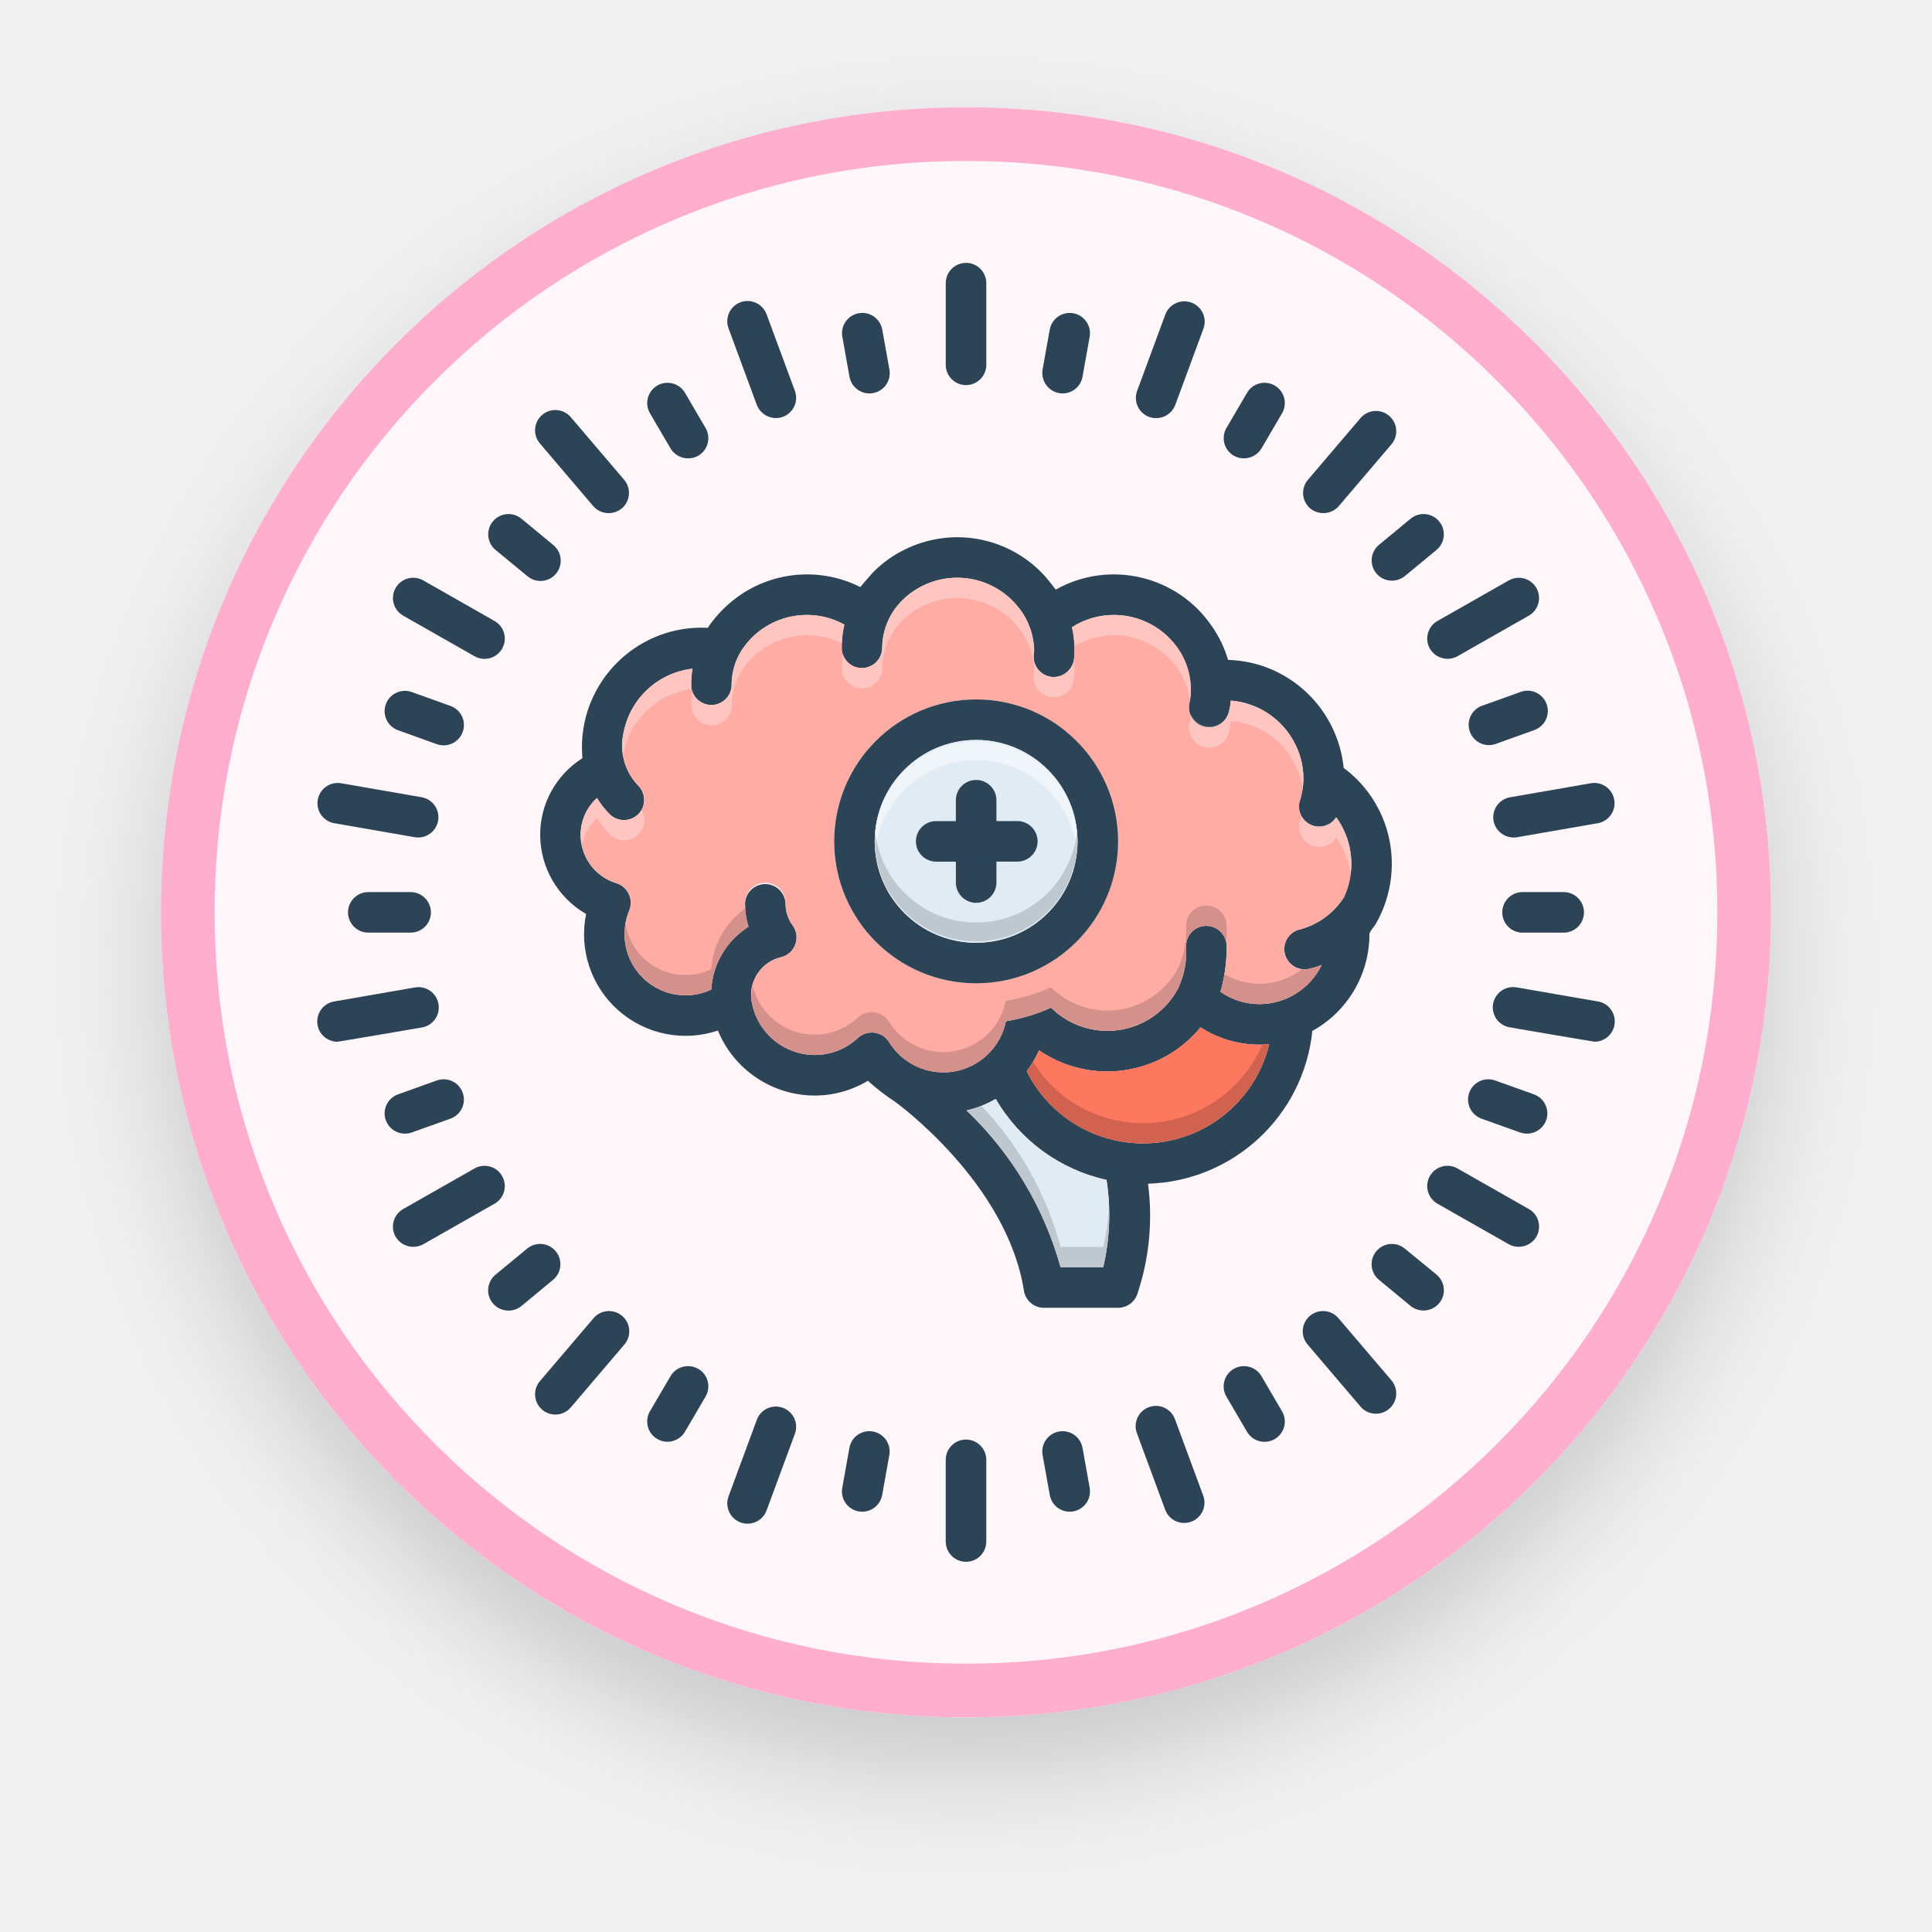
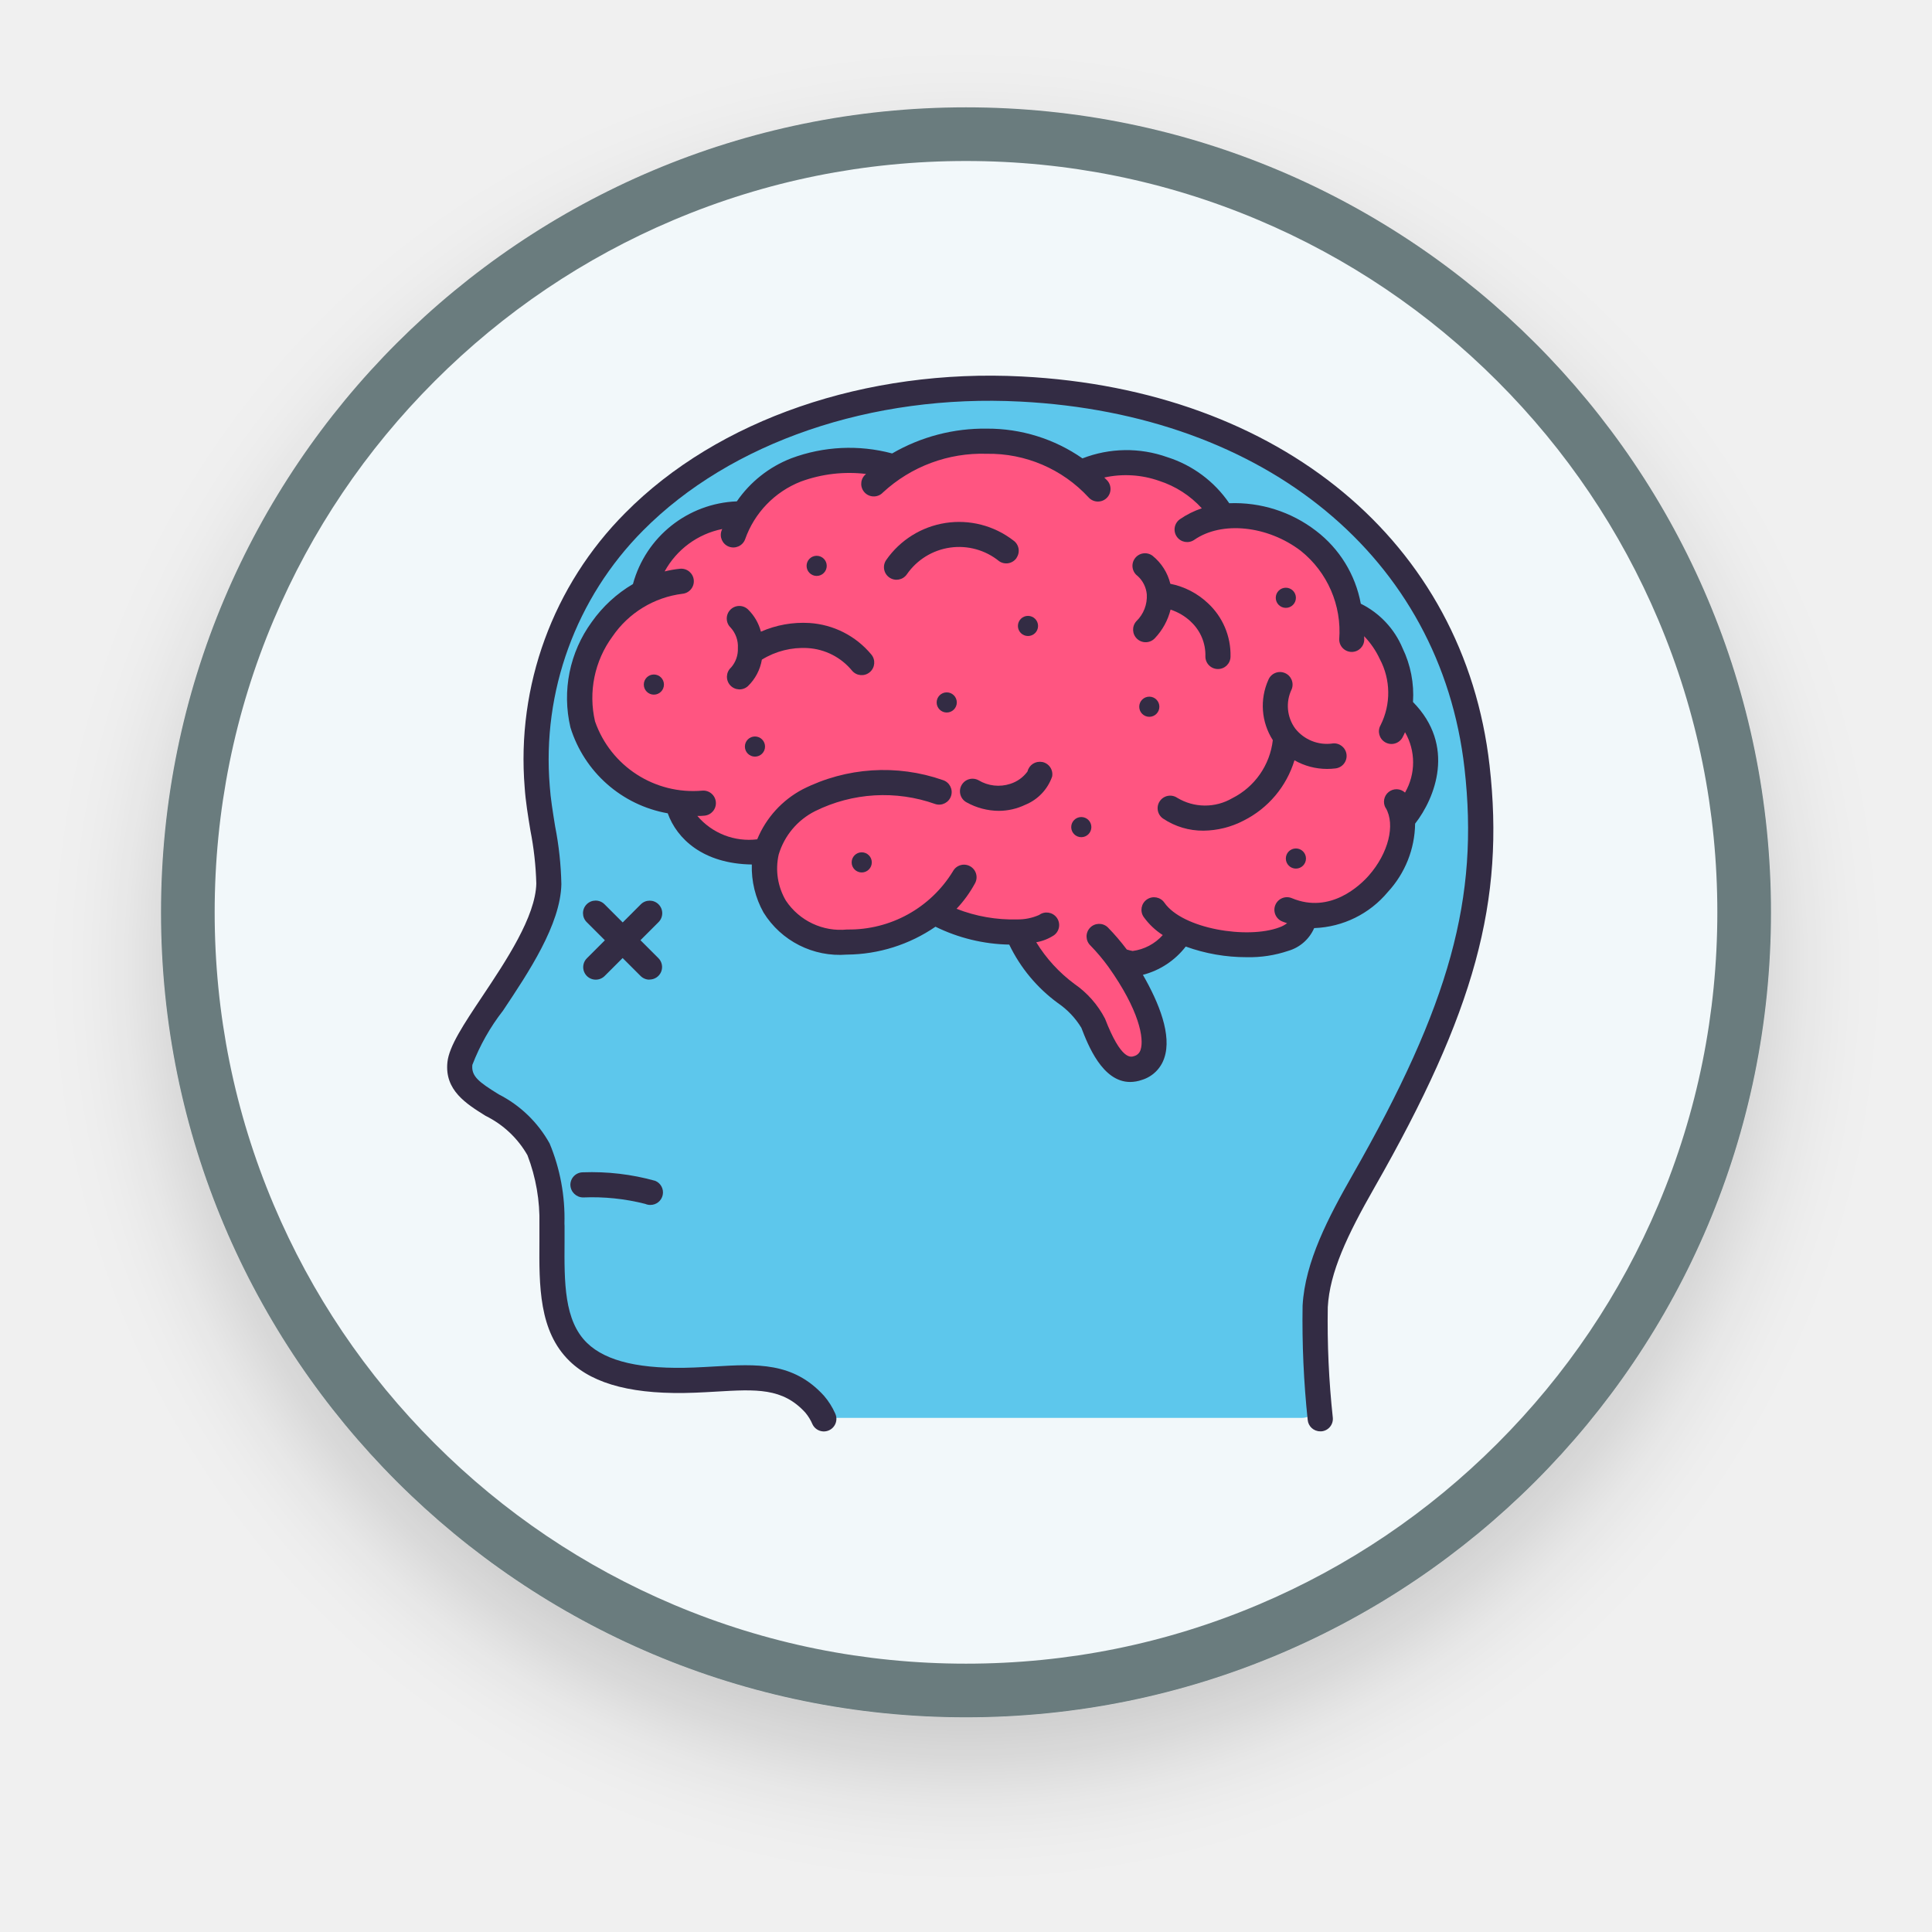
<svg xmlns="http://www.w3.org/2000/svg" width="108" height="108" viewBox="0 0 108 108">
  <defs>
    <filter id="Path_982547" x="0" y="0" width="108" height="108" filterUnits="userSpaceOnUse">
      <feOffset dy="3" input="SourceAlpha" />
      <feGaussianBlur stdDeviation="3" result="blur" />
      <feFlood flood-opacity="0.161" />
      <feComposite operator="in" in2="blur" />
      <feComposite in="SourceGraphic" />
    </filter>
  </defs>
-   <g id="Group_1151823" data-name="Group 1151823" transform="translate(-201 -433)">
-     <g id="Group_1146955" data-name="Group 1146955" transform="translate(210 439)">
-       <g id="Group_1146954" data-name="Group 1146954">
-         <g transform="matrix(1, 0, 0, 1, -9, -6)" filter="url(#Path_982547)">
-           <g id="Path_982547-2" data-name="Path 982547" transform="translate(9 6)" fill="#fff6f9">
-             <path d="M 45 88.5 C 39.127 88.5 33.43 87.35 28.068 85.082 C 22.889 82.891 18.236 79.755 14.241 75.759 C 10.245 71.764 7.109 67.111 4.918 61.932 C 2.65 56.57 1.5 50.873 1.5 45 C 1.5 39.127 2.65 33.43 4.918 28.068 C 7.109 22.889 10.245 18.236 14.241 14.241 C 18.236 10.245 22.889 7.109 28.068 4.918 C 33.43 2.65 39.127 1.5 45 1.5 C 50.873 1.5 56.57 2.65 61.932 4.918 C 67.111 7.109 71.764 10.245 75.759 14.241 C 79.755 18.236 82.891 22.889 85.082 28.068 C 87.35 33.43 88.5 39.127 88.5 45 C 88.5 50.873 87.35 56.57 85.082 61.932 C 82.891 67.111 79.755 71.764 75.759 75.759 C 71.764 79.755 67.111 82.891 61.932 85.082 C 56.57 87.35 50.873 88.5 45 88.5 Z" stroke="none" />
-             <path d="M 45 3 C 39.329 3 33.829 4.11 28.653 6.299 C 23.652 8.415 19.16 11.443 15.302 15.302 C 11.443 19.16 8.415 23.652 6.299 28.653 C 4.11 33.829 3 39.329 3 45 C 3 50.671 4.11 56.171 6.299 61.347 C 8.415 66.348 11.443 70.84 15.302 74.698 C 19.16 78.557 23.652 81.585 28.653 83.701 C 33.829 85.89 39.329 87 45 87 C 50.671 87 56.171 85.89 61.347 83.701 C 66.348 81.585 70.84 78.557 74.698 74.698 C 78.557 70.84 81.585 66.348 83.701 61.347 C 85.89 56.171 87 50.671 87 45 C 87 39.329 85.89 33.829 83.701 28.653 C 81.585 23.652 78.557 19.16 74.698 15.302 C 70.84 11.443 66.348 8.415 61.347 6.299 C 56.171 4.11 50.671 3 45 3 M 45 0 C 69.853 0 90 20.147 90 45 C 90 69.853 69.853 90 45 90 C 20.147 90 0 69.853 0 45 C 0 20.147 20.147 0 45 0 Z" stroke="none" fill="#ffaece" />
+   <g id="Group_1154092" data-name="Group 1154092" transform="translate(-195 -840)">
+     <g id="Group_1153117" data-name="Group 1153117" transform="translate(0 -2)">
+       <g id="Group_1149598" data-name="Group 1149598" transform="translate(21 644)">
+         <g id="Group_1148770" data-name="Group 1148770" transform="translate(-27 -2583)">
+           <g id="Group_1146954" data-name="Group 1146954" transform="translate(-415 -1202)">
+             <g transform="matrix(1, 0, 0, 1, 616, 3983)" filter="url(#Path_982547)">
+               <g id="Path_982547-2" data-name="Path 982547" transform="translate(9 6)" fill="#f2f8fa">
+                 <path d="M 45 88.5 C 39.127 88.5 33.43 87.35 28.068 85.082 C 22.889 82.891 18.236 79.755 14.241 75.759 C 10.245 71.764 7.109 67.111 4.918 61.932 C 2.65 56.57 1.5 50.873 1.5 45 C 1.5 39.127 2.65 33.43 4.918 28.068 C 7.109 22.889 10.245 18.236 14.241 14.241 C 18.236 10.245 22.889 7.109 28.068 4.918 C 33.43 2.65 39.127 1.5 45 1.5 C 50.873 1.5 56.57 2.65 61.932 4.918 C 67.111 7.109 71.764 10.245 75.759 14.241 C 79.755 18.236 82.891 22.889 85.082 28.068 C 87.35 33.43 88.5 39.127 88.5 45 C 88.5 50.873 87.35 56.57 85.082 61.932 C 82.891 67.111 79.755 71.764 75.759 75.759 C 71.764 79.755 67.111 82.891 61.932 85.082 C 56.57 87.35 50.873 88.5 45 88.5 Z" stroke="none" />
+                 <path d="M 45 3 C 39.329 3 33.829 4.11 28.653 6.299 C 23.652 8.415 19.16 11.443 15.302 15.302 C 11.443 19.16 8.415 23.652 6.299 28.653 C 4.11 33.829 3 39.329 3 45 C 3 50.671 4.11 56.171 6.299 61.347 C 8.415 66.348 11.443 70.84 15.302 74.698 C 19.16 78.557 23.652 81.585 28.653 83.701 C 33.829 85.89 39.329 87 45 87 C 50.671 87 56.171 85.89 61.347 83.701 C 66.348 81.585 70.84 78.557 74.698 74.698 C 78.557 70.84 81.585 66.348 83.701 61.347 C 85.89 56.171 87 50.671 87 45 C 87 39.329 85.89 33.829 83.701 28.653 C 81.585 23.652 78.557 19.16 74.698 15.302 C 70.84 11.443 66.348 8.415 61.347 6.299 C 56.171 4.11 50.671 3 45 3 M 45 0 C 69.853 0 90 20.147 90 45 C 90 69.853 69.853 90 45 90 C 20.147 90 0 69.853 0 45 C 0 20.147 20.147 0 45 0 Z" stroke="none" fill="#6a7b7e" />
+               </g>
+             </g>
          </g>
        </g>
      </g>
-     </g>
-     <g id="people_16456580" transform="translate(218.727 447.727)">
-       <g id="Group_1151822" data-name="Group 1151822" transform="translate(0)">
-         <path id="Path_983737" data-name="Path 983737" d="M52.19,8.446a1.133,1.133,0,0,0,2.232-.4l-.4-2.233a1.133,1.133,0,1,0-2.232.4Z" transform="translate(-22.43 -2.114)" fill="#2d4356" />
-         <path id="Path_983738" data-name="Path 983738" d="M33.861,15.44a1.149,1.149,0,0,0,1.551.405,1.134,1.134,0,0,0,.406-1.551l-1.15-1.963a1.133,1.133,0,1,0-1.955,1.146Z" transform="translate(-14.104 -5.099)" fill="#2d4356" />
-         <path id="Path_983739" data-name="Path 983739" d="M19.059,28.182A1.133,1.133,0,1,0,20.5,26.434l-1.765-1.458a1.133,1.133,0,1,0-1.444,1.748Z" transform="translate(-7.314 -10.708)" fill="#2d4356" />
-         <path id="Path_983740" data-name="Path 983740" d="M7.41,44.36l2.164.777A1.134,1.134,0,0,0,10.34,43l-2.164-.777A1.134,1.134,0,1,0,7.41,44.36Z" transform="translate(-2.885 -18.265)" fill="#2d4356" />
-         <path id="Path_983741" data-name="Path 983741" d="M4.24,62a1.134,1.134,0,1,0,0,2.267h2.3a1.134,1.134,0,1,0,0-2.267Z" transform="translate(-1.346 -26.859)" fill="#2d4356" />
-         <path id="Path_983742" data-name="Path 983742" d="M8.173,83.441l2.165-.775a1.133,1.133,0,1,0-.763-2.134l-2.166.775a1.134,1.134,0,0,0-.686,1.449,1.147,1.147,0,0,0,1.45.685Z" transform="translate(-2.884 -34.86)" fill="#2d4356" />
-         <path id="Path_983743" data-name="Path 983743" d="M20.654,97.119a1.134,1.134,0,0,0-1.6-.153l-1.766,1.457a1.132,1.132,0,0,0-.153,1.6,1.145,1.145,0,0,0,1.6.153L20.5,98.714A1.133,1.133,0,0,0,20.654,97.119Z" transform="translate(-7.313 -41.896)" fill="#2d4356" />
-         <path id="Path_983744" data-name="Path 983744" d="M35.412,108.915a1.134,1.134,0,0,0-1.551.4l-1.151,1.964a1.133,1.133,0,1,0,1.955,1.147l1.152-1.964a1.134,1.134,0,0,0-.405-1.551Z" transform="translate(-14.103 -47.118)" fill="#2d4356" />
-         <path id="Path_983745" data-name="Path 983745" d="M53.5,115.191a1.129,1.129,0,0,0-1.315.917l-.4,2.233a1.133,1.133,0,1,0,2.232.4l.4-2.233A1.133,1.133,0,0,0,53.5,115.191Z" transform="translate(-22.43 -49.896)" fill="#2d4356" />
-         <path id="Path_983746" data-name="Path 983746" d="M63.134,6.8a1.134,1.134,0,0,0,1.134-1.133V1.134a1.134,1.134,0,1,0-2.267,0V5.668A1.134,1.134,0,0,0,63.133,6.8Z" transform="translate(-26.86)" fill="#2d4356" />
-         <path id="Path_983747" data-name="Path 983747" d="M42.111,9.526a1.148,1.148,0,0,0,1.457.67,1.134,1.134,0,0,0,.67-1.456L42.663,4.48a1.134,1.134,0,1,0-2.127.786l1.574,4.261Z" transform="translate(-17.531 -1.62)" fill="#2d4356" />
-         <path id="Path_983748" data-name="Path 983748" d="M24.762,19.847a1.147,1.147,0,0,0,1.6.128,1.134,1.134,0,0,0,.127-1.6L23.528,14.9a1.134,1.134,0,1,0-1.726,1.47Z" transform="translate(-9.328 -6.284)" fill="#2d4356" />
-         <path id="Path_983749" data-name="Path 983749" d="M8.052,33.119l3.986,2.267a1.133,1.133,0,1,0,1.12-1.97L9.172,31.148a1.133,1.133,0,0,0-1.12,1.97Z" transform="translate(-3.24 -13.43)" fill="#2d4356" />
-         <path id="Path_983750" data-name="Path 983750" d="M.939,53.484l4.534.788a1.134,1.134,0,0,0,.389-2.234L1.328,51.25a1.134,1.134,0,0,0-.389,2.234Z" transform="translate(0 -22.196)" fill="#2d4356" />
-         <path id="Path_983751" data-name="Path 983751" d="M6.785,72.317a1.138,1.138,0,0,0-1.311-.923L.94,72.181a1.134,1.134,0,0,0,.193,2.25c.065,0,4.729-.8,4.729-.8a1.134,1.134,0,0,0,.923-1.311Z" transform="translate(0 -30.923)" fill="#2d4356" />
-         <path id="Path_983752" data-name="Path 983752" d="M13.583,89.573a1.132,1.132,0,0,0-1.545-.425L8.052,91.415a1.132,1.132,0,0,0-.425,1.545,1.147,1.147,0,0,0,1.545.425l3.986-2.267a1.132,1.132,0,0,0,.425-1.545Z" transform="translate(-3.24 -38.557)" fill="#2d4356" />
-         <path id="Path_983753" data-name="Path 983753" d="M24.762,103.764l-2.96,3.473a1.134,1.134,0,1,0,1.726,1.47l2.959-3.473a1.134,1.134,0,1,0-1.726-1.47Z" transform="translate(-9.328 -44.781)" fill="#2d4356" />
-         <path id="Path_983754" data-name="Path 983754" d="M43.568,112.813a1.133,1.133,0,0,0-1.457.67l-1.574,4.261a1.134,1.134,0,1,0,2.127.786l1.574-4.261A1.134,1.134,0,0,0,43.568,112.813Z" transform="translate(-17.531 -48.843)" fill="#2d4356" />
-         <path id="Path_983755" data-name="Path 983755" d="M63.133,116A1.134,1.134,0,0,0,62,117.133v4.534a1.134,1.134,0,1,0,2.267,0v-4.534A1.134,1.134,0,0,0,63.133,116Z" transform="translate(-26.86 -50.255)" fill="#2d4356" />
-         <path id="Path_983756" data-name="Path 983756" d="M72.658,9.381a1.133,1.133,0,0,0,1.115-.934l.4-2.233a1.133,1.133,0,0,0-2.232-.4l-.4,2.233a1.143,1.143,0,0,0,1.117,1.333Z" transform="translate(-30.987 -2.114)" fill="#2d4356" />
-         <path id="Path_983757" data-name="Path 983757" d="M89.976,15.845a1.149,1.149,0,0,0,1.551-.405l1.149-1.963a1.133,1.133,0,0,0-1.955-1.146l-1.15,1.963A1.134,1.134,0,0,0,89.976,15.845Z" transform="translate(-38.737 -5.1)" fill="#2d4356" />
-         <path id="Path_983758" data-name="Path 983758" d="M104.265,28.03a1.144,1.144,0,0,0,1.6.152l1.765-1.458a1.133,1.133,0,1,0-1.443-1.748l-1.765,1.458A1.134,1.134,0,0,0,104.265,28.03Z" transform="translate(-45.058 -10.708)" fill="#2d4356" />
-         <path id="Path_983759" data-name="Path 983759" d="M116.436,42.226,114.272,43a1.134,1.134,0,0,0,.765,2.134l2.164-.777a1.134,1.134,0,1,0-.766-2.134Z" transform="translate(-49.181 -18.265)" fill="#2d4356" />
-         <path id="Path_983760" data-name="Path 983760" d="M117.967,62a1.134,1.134,0,0,0,0,2.267h2.3a1.134,1.134,0,1,0,0-2.267Z" transform="translate(-50.616 -26.859)" fill="#2d4356" />
-         <path id="Path_983761" data-name="Path 983761" d="M117.2,81.307l-2.166-.775a1.133,1.133,0,1,0-.763,2.134l2.165.775a1.147,1.147,0,0,0,1.45-.685A1.134,1.134,0,0,0,117.2,81.307Z" transform="translate(-49.181 -34.86)" fill="#2d4356" />
-         <path id="Path_983762" data-name="Path 983762" d="M105.858,96.965a1.133,1.133,0,0,0-1.442,1.749l1.766,1.457a1.145,1.145,0,0,0,1.6-.153,1.132,1.132,0,0,0-.153-1.6Z" transform="translate(-45.057 -41.896)" fill="#2d4356" />
-         <path id="Path_983763" data-name="Path 983763" d="M91.526,109.319a1.134,1.134,0,0,0-1.957,1.147l1.152,1.964a1.133,1.133,0,1,0,1.955-1.147Z" transform="translate(-38.737 -47.118)" fill="#2d4356" />
-         <path id="Path_983764" data-name="Path 983764" d="M73.773,116.108a1.133,1.133,0,0,0-2.232.4l.4,2.233a1.133,1.133,0,1,0,2.232-.4Z" transform="translate(-30.986 -49.897)" fill="#2d4356" />
-         <path id="Path_983765" data-name="Path 983765" d="M81.5,10.2a1.148,1.148,0,0,0,1.457-.67l1.574-4.261A1.134,1.134,0,1,0,82.4,4.48L80.826,8.74A1.134,1.134,0,0,0,81.5,10.2Z" transform="translate(-34.986 -1.62)" fill="#2d4356" />
-         <path id="Path_983766" data-name="Path 983766" d="M99.243,19.847l2.96-3.473a1.134,1.134,0,0,0-1.726-1.47l-2.959,3.473a1.134,1.134,0,0,0,.127,1.6A1.147,1.147,0,0,0,99.243,19.847Z" transform="translate(-42.13 -6.284)" fill="#2d4356" />
-         <path id="Path_983767" data-name="Path 983767" d="M109.636,34.961a1.143,1.143,0,0,0,1.545.425l3.986-2.267a1.133,1.133,0,0,0-1.12-1.97l-3.986,2.267a1.132,1.132,0,0,0-.425,1.545Z" transform="translate(-47.433 -13.43)" fill="#2d4356" />
-         <path id="Path_983768" data-name="Path 983768" d="M116.016,53.349a1.146,1.146,0,0,0,1.312.923l4.534-.788a1.134,1.134,0,0,0-.389-2.234l-4.534.788A1.135,1.135,0,0,0,116.016,53.349Z" transform="translate(-50.254 -22.196)" fill="#2d4356" />
-         <path id="Path_983769" data-name="Path 983769" d="M121.862,72.18l-4.534-.787a1.134,1.134,0,1,0-.388,2.234s4.664.8,4.729.8a1.134,1.134,0,0,0,.193-2.25Z" transform="translate(-50.255 -30.922)" fill="#2d4356" />
-         <path id="Path_983770" data-name="Path 983770" d="M115.168,91.415l-3.986-2.267a1.133,1.133,0,0,0-1.12,1.97l3.986,2.267a1.147,1.147,0,0,0,1.545-.425,1.132,1.132,0,0,0-.425-1.545Z" transform="translate(-47.434 -38.558)" fill="#2d4356" />
-         <path id="Path_983771" data-name="Path 983771" d="M99.243,103.764a1.134,1.134,0,1,0-1.726,1.47l2.959,3.473a1.134,1.134,0,0,0,1.726-1.47Z" transform="translate(-42.13 -44.781)" fill="#2d4356" />
-         <path id="Path_983772" data-name="Path 983772" d="M82.952,113.484a1.134,1.134,0,1,0-2.126.786L82.4,118.53a1.134,1.134,0,0,0,2.127-.786Z" transform="translate(-34.986 -48.844)" fill="#2d4356" />
-         <path id="Path_983773" data-name="Path 983773" d="M66.916,39.894a6.724,6.724,0,0,0-4.75-5.764,7.006,7.006,0,0,0-1.712-.272,6.5,6.5,0,0,0-.912-1.893A6.634,6.634,0,0,0,50.82,29.93c-.023-.028-.431-.567-.64-.793A6.622,6.622,0,0,0,45.3,27a6.729,6.729,0,0,0-3.8,1.207,6.838,6.838,0,0,0-.878.742c-.062.068-.725.822-.725.839a6.62,6.62,0,0,0-7.345.935,6.85,6.85,0,0,0-1.185,1.343c-.119-.006-.238-.011-.357-.011a6.7,6.7,0,0,0-6.677,6.7c0,.142.023.538.028.6A5.057,5.057,0,0,0,22,43.646a5.116,5.116,0,0,0,2.567,4.415,5.677,5.677,0,0,0,7.368,6.518,5.865,5.865,0,0,0,5.407,3.633,5.77,5.77,0,0,0,2.976-.827,12.227,12.227,0,0,0,1.536,1.185c.062.045,6.24,4.517,7.187,10.548a1.134,1.134,0,0,0,1.122.958h4.149a1.135,1.135,0,0,0,1.049-.708,13.719,13.719,0,0,0,.618-6.229A9.515,9.515,0,0,0,65.165,54.6a6.172,6.172,0,0,0,3.191-5.4v-.023c0-.119.289-.442.351-.555a6.764,6.764,0,0,0,.9-3.355,6.665,6.665,0,0,0-2.692-5.373ZM53.473,67.807h-2.38a19.247,19.247,0,0,0-5.254-8.762,5.808,5.808,0,0,0,1.627-.646,9.528,9.528,0,0,0,6.195,4.528A12.808,12.808,0,0,1,53.473,67.807Zm2.227-6.92a7.271,7.271,0,0,1-6.5-4.035,5.848,5.848,0,0,0,.686-1.168A6.745,6.745,0,0,0,58.914,54.4a6.083,6.083,0,0,0,3.3.969c.181,0,.363-.011.538-.028A7.258,7.258,0,0,1,55.7,60.887ZM66.945,47.109a4.209,4.209,0,0,1-2.42,1.8,1.132,1.132,0,1,0,.408,2.227,4.419,4.419,0,0,0,.754-.227A3.872,3.872,0,0,1,62.212,53.1a3.83,3.83,0,0,1-2.182-.686,9.137,9.137,0,0,0,.346-2.584,1.147,1.147,0,0,0-1.156-1.105,1.122,1.122,0,0,0-1.111,1.156,4.867,4.867,0,0,1-.442,2.329A4.473,4.473,0,0,1,50.559,53.3a10.2,10.2,0,0,1-2.528.759A3.566,3.566,0,0,1,41.5,55.219a1.13,1.13,0,0,0-.81-.521,1.149,1.149,0,0,0-.924.289,3.546,3.546,0,0,1-2.42.958,3.594,3.594,0,0,1-3.537-3.066,2.173,2.173,0,0,1,1.649-2.4,1.118,1.118,0,0,0,.8-.708,1.135,1.135,0,0,0-.142-1.066,2.043,2.043,0,0,1-.4-1.213,1.134,1.134,0,0,0-2.267,0,4.42,4.42,0,0,0,.193,1.287,4.448,4.448,0,0,0-2.08,3.508,3.384,3.384,0,0,1-1.44.323,3.42,3.42,0,0,1-3.406-3.423,3.494,3.494,0,0,1,.261-1.321,1.144,1.144,0,0,0-.72-1.525,2.823,2.823,0,0,1-2-2.692,2.781,2.781,0,0,1,.913-2.069,4.632,4.632,0,0,0,.742.941,1.147,1.147,0,0,0,1.6-.068,1.135,1.135,0,0,0-.068-1.6,3.252,3.252,0,0,1-.765-3.027,4.435,4.435,0,0,1,3.826-3.474,4.884,4.884,0,0,0-.068,1.02,1.135,1.135,0,0,0,2.261-.193,3.573,3.573,0,0,1,.748-2.125,4.348,4.348,0,0,1,5.549-1.168,5.269,5.269,0,0,0-.142,1.4,1.129,1.129,0,0,0,1.128,1.032,1.147,1.147,0,0,0,1.134-1.207A3.783,3.783,0,0,1,42.3,30.474a4.363,4.363,0,0,1,6.365.363,3.983,3.983,0,0,1,.947,2.437,1.121,1.121,0,0,1-.017.238,1.136,1.136,0,0,0,.941,1.292,1.15,1.15,0,0,0,1.3-.935,5.447,5.447,0,0,0-.108-1.836,4.356,4.356,0,0,1,5.962,1.241,4,4,0,0,1,.623,2.9,1.132,1.132,0,1,0,2.182.6,3.545,3.545,0,0,0,.113-.64,4.415,4.415,0,0,1,3.644,2.533,4.166,4.166,0,0,1,.244,2.97,1.128,1.128,0,0,0,2,1.02,4.409,4.409,0,0,1,.844,2.607,4.466,4.466,0,0,1-.4,1.842Z" transform="translate(-9.531 -11.697)" fill="#2d4356" />
+       <g id="enfermedad" transform="translate(219.221 862.005)">
+         <path id="Path_987669" data-name="Path 987669" d="M52.794,46.723c5.352-9.373,7.22-15.488,6.347-23.169C57.645,10.4,46.595,3.1,33.656,2.437,19.516,1.705,5.678,9.869,6.611,24.68c.107,1.651.685,3.826.651,5.416-.074,3.433-4.787,8.253-4.974,10.045-.223,2.143,3.138,2.178,4.386,4.773a10.821,10.821,0,0,1,.765,4.33c0,4.543-.586,8.935,7.976,8.589,2.884-.116,4.97-.562,6.706,1.348a2.474,2.474,0,0,1,.263.355.943.943,0,0,0,.8.462H49.355a.937.937,0,0,0,.933-1.013,44.591,44.591,0,0,1-.2-5.269C50.214,51.511,51.347,49.256,52.794,46.723Z" transform="translate(-0.797 -0.743)" fill="#5dc7ec" />
+         <path id="Path_987670" data-name="Path 987670" d="M62.592,29.953c.131-.145,2.95-3.508-.131-6.294.351-2.346-1.3-4.927-2.8-5.222a6.064,6.064,0,0,0-2.313-4.051,6.711,6.711,0,0,0-4.814-1.358c-1.129-2.337-5.02-3.892-7.9-2.435a9.321,9.321,0,0,0-10.481-.318c-.848-.407-5.98-1.293-8.378,2.594,0,0-4.636-.061-5.587,4.4a6.718,6.718,0,0,0-3.414,7.376A6.414,6.414,0,0,0,22.078,29c.323,1.466,1.812,3.011,4.969,2.744a4.256,4.256,0,0,0,.459,3.081c1.391,2.6,6.074,2.585,8.954.276A8.58,8.58,0,0,0,41.1,36.242c.923,2.791,3.643,3.653,4.21,5.109.628,1.625,1.372,2.885,2.5,2.5,1.5-.506,1.105-2.8-1.086-6.069a2.248,2.248,0,0,0,.7.22,3.264,3.264,0,0,0,2.744-1.836c2.632,1.288,7.128,1.026,6.9-.894,3.1.5,5.8-2.875,5.526-5.315Z" transform="translate(-8.42 -4.158)" fill="#ff5581" />
+         <g id="Group_1153116" data-name="Group 1153116" transform="translate(0.779 0.995)">
+           <path id="Path_987671" data-name="Path 987671" d="M17.727,68.077a.7.7,0,0,1-.5-1.2l3.01-3.011a.7.7,0,1,1,.993.993l-3.01,3.009a.7.7,0,0,1-.5.208Z" transform="translate(-9.416 -34.313)" fill="#332c44" />
+           <path id="Path_987672" data-name="Path 987672" d="M20.71,68.077a.7.7,0,0,1-.5-.206L17.2,64.862a.7.7,0,0,1,.994-1l3.009,3.009a.7.7,0,0,1-.5,1.2Z" transform="translate(-9.402 -34.314)" fill="#332c44" />
+           <circle id="Ellipse_11660" data-name="Ellipse 11660" cx="0.563" cy="0.563" r="0.563" transform="translate(34.882 24.673)" fill="#332c44" />
+           <circle id="Ellipse_11661" data-name="Ellipse 11661" cx="0.563" cy="0.563" r="0.563" transform="translate(27.36 17.704)" fill="#332c44" />
+           <circle id="Ellipse_11662" data-name="Ellipse 11662" cx="0.563" cy="0.563" r="0.563" transform="translate(31.902 13.428)" fill="#332c44" />
+           <circle id="Ellipse_11663" data-name="Ellipse 11663" cx="0.563" cy="0.563" r="0.563" transform="translate(38.684 17.944)" fill="#332c44" />
+           <circle id="Ellipse_11664" data-name="Ellipse 11664" cx="0.563" cy="0.563" r="0.563" transform="translate(10.989 16.705)" fill="#332c44" />
+           <circle id="Ellipse_11665" data-name="Ellipse 11665" cx="0.563" cy="0.563" r="0.563" transform="translate(46.316 11.854)" fill="#332c44" />
+           <circle id="Ellipse_11666" data-name="Ellipse 11666" cx="0.563" cy="0.563" r="0.563" transform="translate(22.608 26.645)" fill="#332c44" />
+           <circle id="Ellipse_11667" data-name="Ellipse 11667" cx="0.563" cy="0.563" r="0.563" transform="translate(46.879 26.429)" fill="#332c44" />
+           <circle id="Ellipse_11668" data-name="Ellipse 11668" cx="0.563" cy="0.563" r="0.563" transform="translate(16.64 20.17)" fill="#332c44" />
+           <circle id="Ellipse_11669" data-name="Ellipse 11669" cx="0.563" cy="0.563" r="0.563" transform="translate(20.089 10.069)" fill="#332c44" />
+           <path id="Path_987673" data-name="Path 987673" d="M49.58,60.007a.7.7,0,0,1-.7-.639,52.776,52.776,0,0,1-.285-6.384c.133-2.462,1.452-4.958,2.791-7.306,5.446-9.536,7.084-15.487,6.259-22.741C56.311,11.195,46.567,3.151,32.821,2.444c-8.313-.433-16.2,2.267-21.1,7.212a18.142,18.142,0,0,0-5.21,14.288c.044.669.17,1.434.3,2.245a18.733,18.733,0,0,1,.349,3.231c-.047,2.254-1.83,4.923-3.261,7.068a11.858,11.858,0,0,0-1.715,3.034c-.066.633.352.955,1.475,1.648a6.769,6.769,0,0,1,2.845,2.747,10.892,10.892,0,0,1,.828,4.47l.006.137c0,.307,0,.585,0,.862-.016,2.28-.032,4.434,1.262,5.686,1.075,1.04,3.035,1.485,5.987,1.368.395-.016.775-.038,1.14-.059,2.358-.138,4.393-.256,6.114,1.639a3.981,3.981,0,0,1,.626.99.7.7,0,1,1-1.271.6,2.616,2.616,0,0,0-.394-.644c-1.27-1.4-2.751-1.311-4.993-1.179-.375.022-.761.044-1.165.06-3.361.134-5.656-.441-7.021-1.762-1.727-1.67-1.707-4.23-1.69-6.706,0-.273,0-.547,0-.823l0-.111a10.124,10.124,0,0,0-.669-3.873,5.485,5.485,0,0,0-2.339-2.2c-1.077-.672-2.3-1.426-2.135-3,.094-.894.91-2.119,1.944-3.669,1.33-1.993,2.985-4.472,3.025-6.318a17.833,17.833,0,0,0-.331-2.972c-.133-.808-.27-1.644-.318-2.383A19.494,19.494,0,0,1,10.729,8.671C15.9,3.443,24.188.59,32.9,1.041c14.467.743,24.73,9.275,26.146,21.739.863,7.591-.821,13.768-6.435,23.6-1.532,2.684-2.5,4.738-2.608,6.683a49.725,49.725,0,0,0,.281,6.182.7.7,0,0,1-.636.763l-.065,0Z" transform="translate(-0.779 -0.995)" fill="#332c44" />
+           <path id="Path_987674" data-name="Path 987674" d="M19.946,97.91a.7.7,0,0,1-.281-.059,12.01,12.01,0,0,0-3.469-.36.718.718,0,0,1-.715-.69.7.7,0,0,1,.69-.715,13.246,13.246,0,0,1,4.053.476.7.7,0,0,1-.281,1.347Z" transform="translate(-8.596 -51.553)" fill="#332c44" />
+           <path id="Path_987675" data-name="Path 987675" d="M95.348,40.34a2.254,2.254,0,0,1-2.08-.837,2.138,2.138,0,0,1-.2-2.189.7.7,0,1,0-1.3-.533,3.553,3.553,0,0,0,.248,3.372A4.163,4.163,0,0,1,89.746,43.4a3.016,3.016,0,0,1-3.074-.024.7.7,0,1,0-.786,1.164,3.99,3.99,0,0,0,2.253.673,4.971,4.971,0,0,0,2.244-.562,5.584,5.584,0,0,0,2.843-3.372,3.7,3.7,0,0,0,1.823.483,3.747,3.747,0,0,0,.479-.03.7.7,0,1,0-.179-1.394Z" transform="translate(-45.865 -19.778)" fill="#332c44" />
+           <path id="Path_987676" data-name="Path 987676" d="M85.826,26.014a2.539,2.539,0,0,1,.821,1.945.7.7,0,0,0,.7.708h.005a.7.7,0,0,0,.7-.7,3.943,3.943,0,0,0-1.264-2.98,4.269,4.269,0,0,0-2.1-1.085,2.888,2.888,0,0,0-1-1.57.7.7,0,1,0-.831,1.132,1.579,1.579,0,0,1,.515,1.03,1.927,1.927,0,0,1-.584,1.5.7.7,0,1,0,1.041.944,3.573,3.573,0,0,0,.871-1.592,3.013,3.013,0,0,1,1.129.667Z" transform="translate(-44.265 -12.268)" fill="#332c44" />
+           <path id="Path_987677" data-name="Path 987677" d="M66.572,47.1a.7.7,0,0,0-.811.526,1.9,1.9,0,0,1-.96.693,2.147,2.147,0,0,1-1.78-.2.7.7,0,0,0-.67,1.235,3.756,3.756,0,0,0,1.8.476,3.433,3.433,0,0,0,1.485-.34,2.647,2.647,0,0,0,1.5-1.576.7.7,0,0,0-.563-.818Z" transform="translate(-33.321 -25.503)" fill="#332c44" />
+           <path id="Path_987678" data-name="Path 987678" d="M60.317,20.457a.7.7,0,0,0-.187-.975,4.96,4.96,0,0,0-7.1,1.1.7.7,0,1,0,1.154.8,3.55,3.55,0,0,1,5.161-.734.7.7,0,0,0,.976-.187Z" transform="translate(-28.491 -10.276)" fill="#332c44" />
+           <path id="Path_987679" data-name="Path 987679" d="M38.765,29.437a5.868,5.868,0,0,0-2.711.485,2.669,2.669,0,0,0-.725-1.247.7.7,0,1,0-.962,1.024,1.561,1.561,0,0,1,.4,1.144,1.54,1.54,0,0,1-.379,1.08.7.7,0,1,0,.939,1.045,2.679,2.679,0,0,0,.781-1.483,4.385,4.385,0,0,1,2.563-.646,3.474,3.474,0,0,1,2.482,1.267.7.7,0,1,0,1.068-.914A4.9,4.9,0,0,0,38.765,29.437Z" transform="translate(-18.519 -15.611)" fill="#332c44" />
+           <path id="Path_987680" data-name="Path 987680" d="M62.374,22.6a6.007,6.007,0,0,0-.584-3.013,4.873,4.873,0,0,0-2.333-2.482,6.633,6.633,0,0,0-2.5-4.072,7.467,7.467,0,0,0-4.854-1.545,6.62,6.62,0,0,0-3.465-2.576,6.788,6.788,0,0,0-4.741.069,9.267,9.267,0,0,0-5.339-1.663,10.262,10.262,0,0,0-5.3,1.387,9.268,9.268,0,0,0-5.635.27,6.586,6.586,0,0,0-3.047,2.408,6.273,6.273,0,0,0-5.807,4.623,7.426,7.426,0,0,0-2.3,2.116,7.2,7.2,0,0,0-1.194,5.9,6.967,6.967,0,0,0,5.439,4.8c.511,1.424,1.975,2.821,4.7,2.861a5.187,5.187,0,0,0,.653,2.682,5.006,5.006,0,0,0,4.656,2.355h.017a8.87,8.87,0,0,0,4.941-1.559,9.767,9.767,0,0,0,4.123,1,8.744,8.744,0,0,0,2.721,3.27,4.5,4.5,0,0,1,1.311,1.382c.367.95,1.171,3.027,2.728,3.027a2.019,2.019,0,0,0,.651-.114A1.9,1.9,0,0,0,48.471,42.5c.433-1.27-.285-3.066-1.195-4.649a4.434,4.434,0,0,0,2.395-1.581,9.985,9.985,0,0,0,3.41.595,6.79,6.79,0,0,0,2.328-.357,2.264,2.264,0,0,0,1.441-1.271h.023a5.608,5.608,0,0,0,4.092-2.014A5.742,5.742,0,0,0,62.493,29.4c1.118-1.433,2.285-4.359-.119-6.8Zm-1.521,5.924c.545.939.148,2.525-.944,3.77-.463.527-2.142,2.177-4.308,1.271a.7.7,0,1,0-.541,1.3c.094.039.185.068.277.1a1.639,1.639,0,0,1-.424.229c-1.793.68-5.424.083-6.436-1.377a.7.7,0,1,0-1.157.8,3.908,3.908,0,0,0,1.066,1.011,2.736,2.736,0,0,1-1.682.89,2.52,2.52,0,0,1-.328-.082,12.515,12.515,0,0,0-1.066-1.243.7.7,0,1,0-.963,1.022,10.907,10.907,0,0,1,.99,1.174c1.729,2.426,2.022,4.027,1.807,4.659a.515.515,0,0,1-.364.347c-.177.061-.719.243-1.62-2.09a5.34,5.34,0,0,0-1.721-1.952,8.326,8.326,0,0,1-2.125-2.323,2.631,2.631,0,0,0,.995-.395.7.7,0,1,0-.833-1.131,2.927,2.927,0,0,1-1.225.249,8.648,8.648,0,0,1-3.392-.594,6.8,6.8,0,0,0,1.035-1.431.7.7,0,0,0-1.237-.666,6.8,6.8,0,0,1-5.9,3.255h-.015A3.665,3.665,0,0,1,27.317,33.7a3.532,3.532,0,0,1-.4-2.576A4,4,0,0,1,28.952,28.7a8.623,8.623,0,0,1,6.723-.395.7.7,0,1,0,.418-1.341,10.026,10.026,0,0,0-7.828.511,5.545,5.545,0,0,0-2.549,2.8,3.776,3.776,0,0,1-3.346-1.306c.13,0,.259,0,.389-.015a.7.7,0,0,0-.11-1.4,5.805,5.805,0,0,1-6-3.872,5.8,5.8,0,0,1,.975-4.744,5.573,5.573,0,0,1,3.909-2.388.7.7,0,1,0-.127-1.4,6.073,6.073,0,0,0-.865.15,4.73,4.73,0,0,1,3.22-2.371c-.011.028-.024.052-.035.08a.7.7,0,1,0,1.311.5,5.391,5.391,0,0,1,3.113-3.231A7.868,7.868,0,0,1,31.8,9.851c-.026.027-.058.051-.083.078a.7.7,0,1,0,1.03.954,8.158,8.158,0,0,1,5.8-2.159,7.57,7.57,0,0,1,5.69,2.435.7.7,0,0,0,1.05-.937c-.054-.06-.115-.112-.17-.171a5.611,5.611,0,0,1,3.07.187,5.526,5.526,0,0,1,2.382,1.533,4.865,4.865,0,0,0-1.221.609.7.7,0,1,0,.8,1.154c1.535-1.066,4.1-.8,5.956.617A5.771,5.771,0,0,1,58.25,19.1a.7.7,0,0,0,1.4,0c0-.061-.007-.118-.007-.179a4.654,4.654,0,0,1,.873,1.272,4.022,4.022,0,0,1,.047,3.7.7.7,0,0,0,1.218.7c.057-.1.1-.2.148-.305a3.377,3.377,0,0,1,0,3.375.7.7,0,0,0-1.081.866Z" transform="translate(-8.387 -4.357)" fill="#332c44" />
+         </g>
      </g>
-       <path id="Path_983774" data-name="Path 983774" d="M71.694,91.808h-2.38a19.247,19.247,0,0,0-5.254-8.762,5.809,5.809,0,0,0,1.627-.646,9.528,9.528,0,0,0,6.195,4.528A12.808,12.808,0,0,1,71.694,91.808Z" transform="translate(-27.753 -35.698)" fill="#e1ebf4" />
-       <path id="Path_983775" data-name="Path 983775" d="M83.546,76.281A7.25,7.25,0,0,1,70,77.794a5.848,5.848,0,0,0,.686-1.168,6.745,6.745,0,0,0,9.023-1.287,6.083,6.083,0,0,0,3.3.969C83.189,76.309,83.37,76.3,83.546,76.281Z" transform="translate(-30.326 -32.64)" fill="#fc785e" />
-       <path id="Path_983776" data-name="Path 983776" d="M68.23,44.393a1.128,1.128,0,0,1-2-1.02,4.166,4.166,0,0,0-.244-2.97,4.415,4.415,0,0,0-3.644-2.533,3.545,3.545,0,0,1-.113.64,1.132,1.132,0,1,1-2.182-.6,4,4,0,0,0-.623-2.9,4.356,4.356,0,0,0-5.962-1.241,5.447,5.447,0,0,1,.108,1.836,1.15,1.15,0,0,1-1.3.935,1.136,1.136,0,0,1-.941-1.292,1.121,1.121,0,0,0,.017-.238,3.983,3.983,0,0,0-.947-2.437,4.363,4.363,0,0,0-6.365-.363,3.783,3.783,0,0,0-1.168,2.635,1.147,1.147,0,0,1-1.134,1.207A1.129,1.129,0,0,1,40.6,35.018a5.269,5.269,0,0,1,.142-1.4,4.348,4.348,0,0,0-5.549,1.168,3.573,3.573,0,0,0-.748,2.125,1.135,1.135,0,0,1-2.261.193,4.884,4.884,0,0,1,.068-1.02,4.435,4.435,0,0,0-3.826,3.474,3.252,3.252,0,0,0,.765,3.027,1.135,1.135,0,0,1,.068,1.6,1.147,1.147,0,0,1-1.6.068,4.632,4.632,0,0,1-.742-.941A2.781,2.781,0,0,0,26,45.379a2.823,2.823,0,0,0,2,2.692,1.144,1.144,0,0,1,.72,1.525,3.494,3.494,0,0,0-.261,1.321A3.42,3.42,0,0,0,31.86,54.34a3.384,3.384,0,0,0,1.44-.323,4.448,4.448,0,0,1,2.08-3.508,4.419,4.419,0,0,1-.193-1.287,1.134,1.134,0,1,1,2.267,0,2.043,2.043,0,0,0,.4,1.213,1.135,1.135,0,0,1,.142,1.066,1.118,1.118,0,0,1-.8.708,2.173,2.173,0,0,0-1.649,2.4,3.594,3.594,0,0,0,3.537,3.066,3.546,3.546,0,0,0,2.42-.958,1.149,1.149,0,0,1,.924-.289,1.13,1.13,0,0,1,.81.521,3.566,3.566,0,0,0,6.535-1.162,10.2,10.2,0,0,0,2.528-.759A4.473,4.473,0,0,0,59.4,53.943a4.867,4.867,0,0,0,.442-2.329,1.122,1.122,0,0,1,1.111-1.156,1.147,1.147,0,0,1,1.156,1.105,9.137,9.137,0,0,1-.346,2.584,3.83,3.83,0,0,0,2.182.686,3.871,3.871,0,0,0,3.474-2.188,4.419,4.419,0,0,1-.754.227,1.132,1.132,0,1,1-.408-2.227,4.209,4.209,0,0,0,2.42-1.8,4.466,4.466,0,0,0,.4-1.842A4.409,4.409,0,0,0,68.23,44.393ZM48.1,53.671a7.935,7.935,0,1,1,7.935-7.935A7.935,7.935,0,0,1,48.1,53.671Z" transform="translate(-11.264 -13.43)" fill="#feaca4" />
-       <path id="Path_983777" data-name="Path 983777" d="M58.935,43a7.935,7.935,0,1,0,7.935,7.935A7.935,7.935,0,0,0,58.935,43Zm0,13.6A5.668,5.668,0,1,1,64.6,50.935,5.668,5.668,0,0,1,58.935,56.6Z" transform="translate(-22.095 -18.629)" fill="#2d4356" />
-       <path id="Path_983778" data-name="Path 983778" d="M66.335,52.668A5.668,5.668,0,1,1,60.668,47,5.668,5.668,0,0,1,66.335,52.668Z" transform="translate(-23.828 -20.362)" fill="#e1ebf4" />
-       <path id="Path_983779" data-name="Path 983779" d="M64.668,53.267H63.534V52.134a1.134,1.134,0,1,0-2.267,0v1.134H60.134a1.134,1.134,0,0,0,0,2.267h1.134v1.134a1.134,1.134,0,1,0,2.267,0V55.534h1.134a1.134,1.134,0,1,0,0-2.267Z" transform="translate(-25.561 -22.095)" fill="#2d4356" />
-       <path id="Path_983780" data-name="Path 983780" d="M37.256,64.64a4.448,4.448,0,0,0-2.08,3.508,3.384,3.384,0,0,1-1.44.323,3.42,3.42,0,0,1-3.406-3.423,3.039,3.039,0,0,1,.051-.561,3.393,3.393,0,0,0,4.795,2.528,4.5,4.5,0,0,1,1.9-3.395,4.054,4.054,0,0,0,.181,1.02Z" transform="translate(-13.14 -27.562)" fill="#aa7371" opacity="0.5" />
-       <path id="Path_983781" data-name="Path 983781" d="M71.694,92.107h-2.38a19.247,19.247,0,0,0-5.254-8.762,7.068,7.068,0,0,0,.833-.255,18.387,18.387,0,0,1,4.421,7.884h2.38a12.083,12.083,0,0,0,.323-2.324A12.556,12.556,0,0,1,71.694,92.107Z" transform="translate(-27.753 -35.997)" fill="#9fa5aa" opacity="0.5" />
-       <path id="Path_983782" data-name="Path 983782" d="M83.546,77A7.25,7.25,0,0,1,70,78.513,4.551,4.551,0,0,0,70.346,78a7.248,7.248,0,0,0,12.815-.975C83.291,77.023,83.421,77.011,83.546,77Z" transform="translate(-30.326 -33.359)" fill="#a54b3f" opacity="0.5" />
-       <path id="Path_983783" data-name="Path 983783" d="M94.756,69.19a3.871,3.871,0,0,1-3.474,2.188,3.83,3.83,0,0,1-2.182-.686,8.719,8.719,0,0,0,.227-.986,3.856,3.856,0,0,0,1.955.538,3.813,3.813,0,0,0,2.369-.822A1.046,1.046,0,0,0,94,69.417a4.419,4.419,0,0,0,.754-.227Z" transform="translate(-38.601 -29.975)" fill="#aa7371" opacity="0.5" />
-       <path id="Path_983784" data-name="Path 983784" d="M99.764,57.181a3.966,3.966,0,0,1-.04.578,4.321,4.321,0,0,0-.8-2.052,1.128,1.128,0,0,1-2-1.02c.006-.017.028-.079.057-.187a1.09,1.09,0,0,0,.578.521,1.132,1.132,0,0,0,1.366-.448A4.409,4.409,0,0,1,99.764,57.181Z" transform="translate(-41.953 -23.611)" fill="#ffdedc" opacity="0.5" />
-       <path id="Path_983785" data-name="Path 983785" d="M92.347,48.079a4.6,4.6,0,0,0-.368-1.292,4.415,4.415,0,0,0-3.644-2.533,3.545,3.545,0,0,1-.113.64,1.132,1.132,0,1,1-2.182-.6A1.964,1.964,0,0,0,86.1,43.9a1.105,1.105,0,0,0,.731.64,1.135,1.135,0,0,0,1.394-.782,3.544,3.544,0,0,0,.113-.64,4.393,4.393,0,0,1,4.013,4.959Z" transform="translate(-37.257 -18.681)" fill="#ffdedc" opacity="0.5" />
-       <path id="Path_983786" data-name="Path 983786" d="M81.053,39.436a4.511,4.511,0,0,0-.64-1.706A4.4,4.4,0,0,0,76.791,35.8a4.342,4.342,0,0,0-2.2.606,5.776,5.776,0,0,0-.136-1.054A4.356,4.356,0,0,1,80.412,36.6,4.131,4.131,0,0,1,81.053,39.436Z" transform="translate(-32.254 -15.02)" fill="#ffdedc" opacity="0.5" />
-       <path id="Path_983787" data-name="Path 983787" d="M29.259,54.726a1.147,1.147,0,0,1-1.6.068,4.632,4.632,0,0,1-.742-.941,2.769,2.769,0,0,0-.85,1.491A2.289,2.289,0,0,1,26,54.789a2.781,2.781,0,0,1,.912-2.069,4.632,4.632,0,0,0,.742.941,1.147,1.147,0,0,0,1.6-.068,1.2,1.2,0,0,0,.147-.2A1.141,1.141,0,0,1,29.259,54.726Z" transform="translate(-11.264 -22.84)" fill="#ffdedc" opacity="0.5" />
-       <path id="Path_983788" data-name="Path 983788" d="M33.974,40.99a.88.88,0,0,0,.023.119,4.437,4.437,0,0,0-3.78,3.469,1.916,1.916,0,0,0-.04.261,3.962,3.962,0,0,1,.04-1.394,4.435,4.435,0,0,1,3.826-3.474A4.885,4.885,0,0,0,33.974,40.99Z" transform="translate(-13.055 -17.316)" fill="#ffdedc" opacity="0.5" />
-       <path id="Path_983789" data-name="Path 983789" d="M45.466,35.208a5.35,5.35,0,0,0-.142,1.06,4.3,4.3,0,0,0-1.955-.465,4.346,4.346,0,0,0-3.451,1.705,3.573,3.573,0,0,0-.749,2.126,1.135,1.135,0,0,1-2.261.193,5.083,5.083,0,0,1,.045-.89,1.141,1.141,0,0,0,2.216-.436,3.573,3.573,0,0,1,.748-2.125,4.348,4.348,0,0,1,5.549-1.168Z" transform="translate(-15.988 -15.02)" fill="#ffdedc" opacity="0.5" />
-       <path id="Path_983790" data-name="Path 983790" d="M64.725,36.736a1.15,1.15,0,0,1-1.3.935,1.136,1.136,0,0,1-.941-1.292,1.121,1.121,0,0,0,.017-.238,3.983,3.983,0,0,0-.947-2.437,4.363,4.363,0,0,0-6.365-.363,3.783,3.783,0,0,0-1.168,2.635,1.147,1.147,0,0,1-1.134,1.207,1.129,1.129,0,0,1-1.128-1.032,4.876,4.876,0,0,1,.051-.9,1.122,1.122,0,0,0,1.077.793,1.147,1.147,0,0,0,1.134-1.207,3.783,3.783,0,0,1,1.168-2.635,4.363,4.363,0,0,1,6.365.363,3.983,3.983,0,0,1,.947,2.437,1.121,1.121,0,0,1-.017.238,1.136,1.136,0,0,0,.941,1.292,1.15,1.15,0,0,0,1.3-.935v-.023A4.684,4.684,0,0,1,64.725,36.736Z" transform="translate(-22.422 -13.43)" fill="#ffdedc" opacity="0.5" />
-       <path id="Path_983791" data-name="Path 983791" d="M66.335,52.668c0,.187-.011.374-.028.555a5.669,5.669,0,0,0-11.279,0c-.017-.181-.028-.368-.028-.555a5.668,5.668,0,0,1,11.335,0Z" transform="translate(-23.828 -20.362)" fill="#fff" opacity="0.5" />
-       <path id="Path_983792" data-name="Path 983792" d="M66.335,56.575a5.668,5.668,0,0,1-11.335,0c0-.187.011-.374.028-.555a5.669,5.669,0,0,0,11.279,0C66.324,56.2,66.335,56.388,66.335,56.575Z" transform="translate(-23.828 -24.27)" fill="#9fa5aa" opacity="0.5" />
-       <path id="Path_983793" data-name="Path 983793" d="M69.366,65.319a1.155,1.155,0,0,0-1.122-.856,1.122,1.122,0,0,0-1.111,1.156,4.867,4.867,0,0,1-.442,2.329,4.473,4.473,0,0,1-7.107,1.088,10.2,10.2,0,0,1-2.528.759,3.566,3.566,0,0,1-6.535,1.162,1.13,1.13,0,0,0-.81-.521,1.149,1.149,0,0,0-.924.289,3.546,3.546,0,0,1-2.42.958,3.594,3.594,0,0,1-3.537-3.066,3.848,3.848,0,0,1,.079-.754,3.591,3.591,0,0,0,3.457,2.686,3.545,3.545,0,0,0,2.42-.958,1.149,1.149,0,0,1,.924-.289,1.13,1.13,0,0,1,.81.521,3.566,3.566,0,0,0,6.535-1.162,10.2,10.2,0,0,0,2.528-.759,4.473,4.473,0,0,0,7.107-1.088,4.867,4.867,0,0,0,.442-2.329,1.122,1.122,0,0,1,1.111-1.156A1.147,1.147,0,0,1,69.4,64.435c0,.1.006.425-.034.884Z" transform="translate(-18.555 -27.436)" fill="#aa7371" opacity="0.5" />
    </g>
  </g>
</svg>
